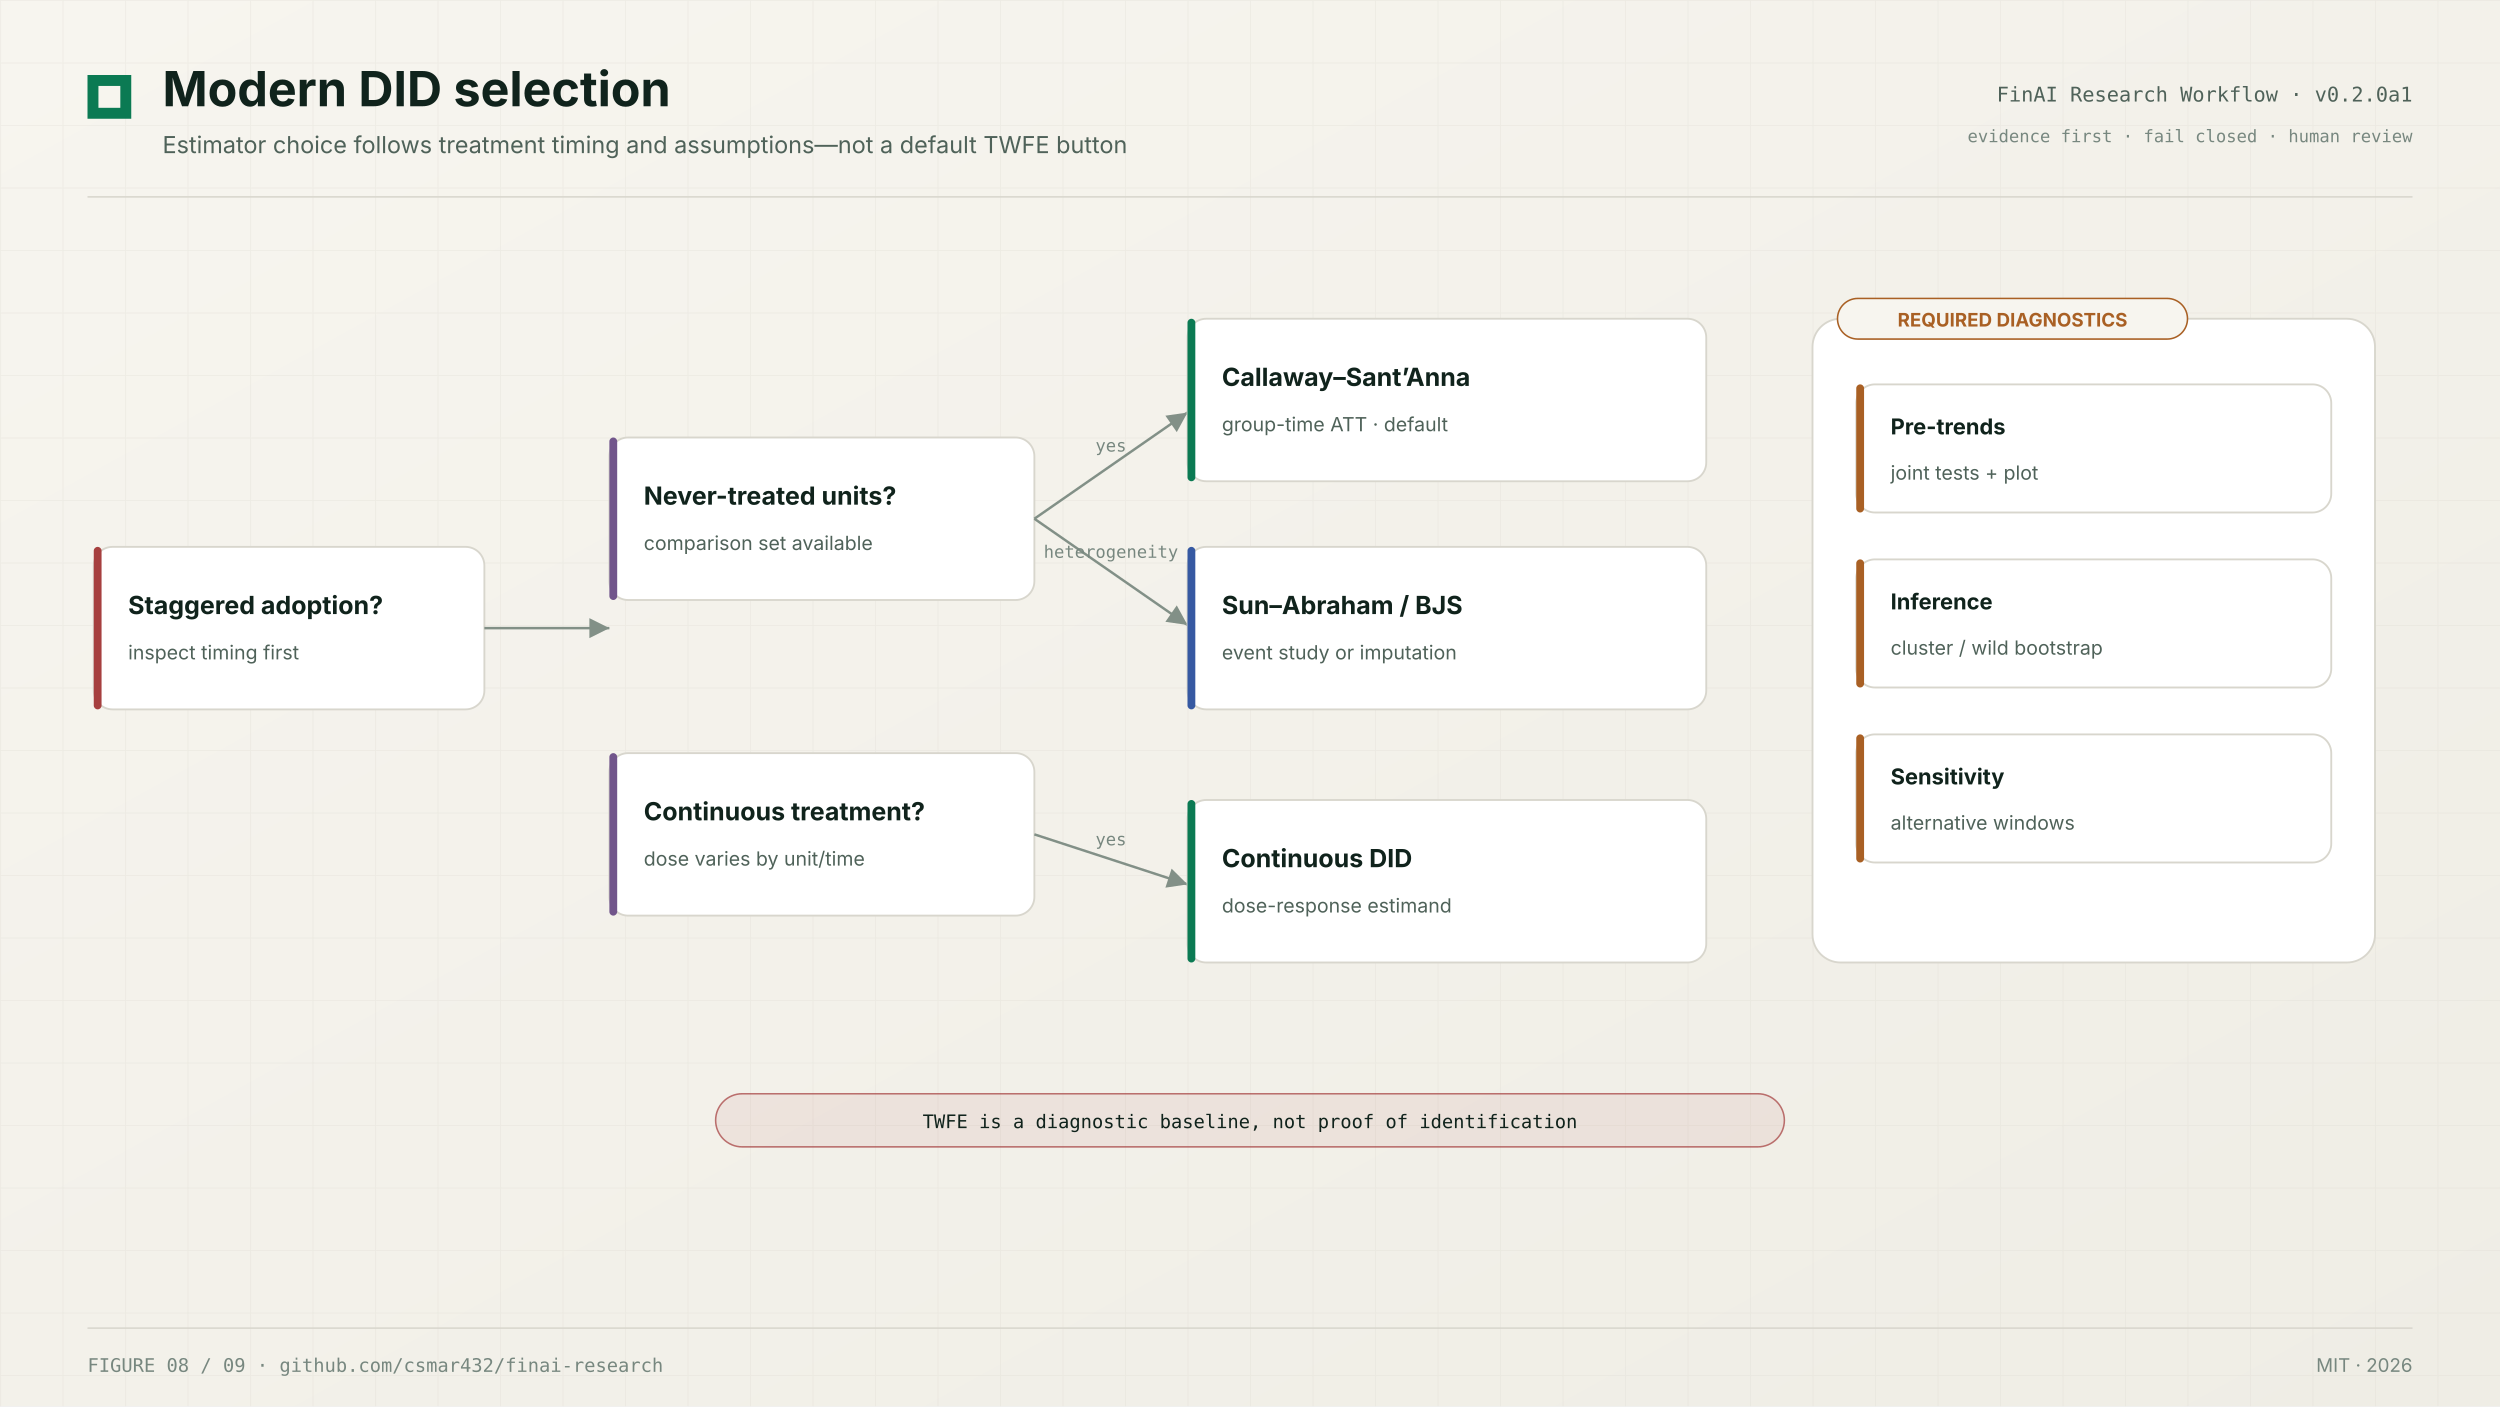
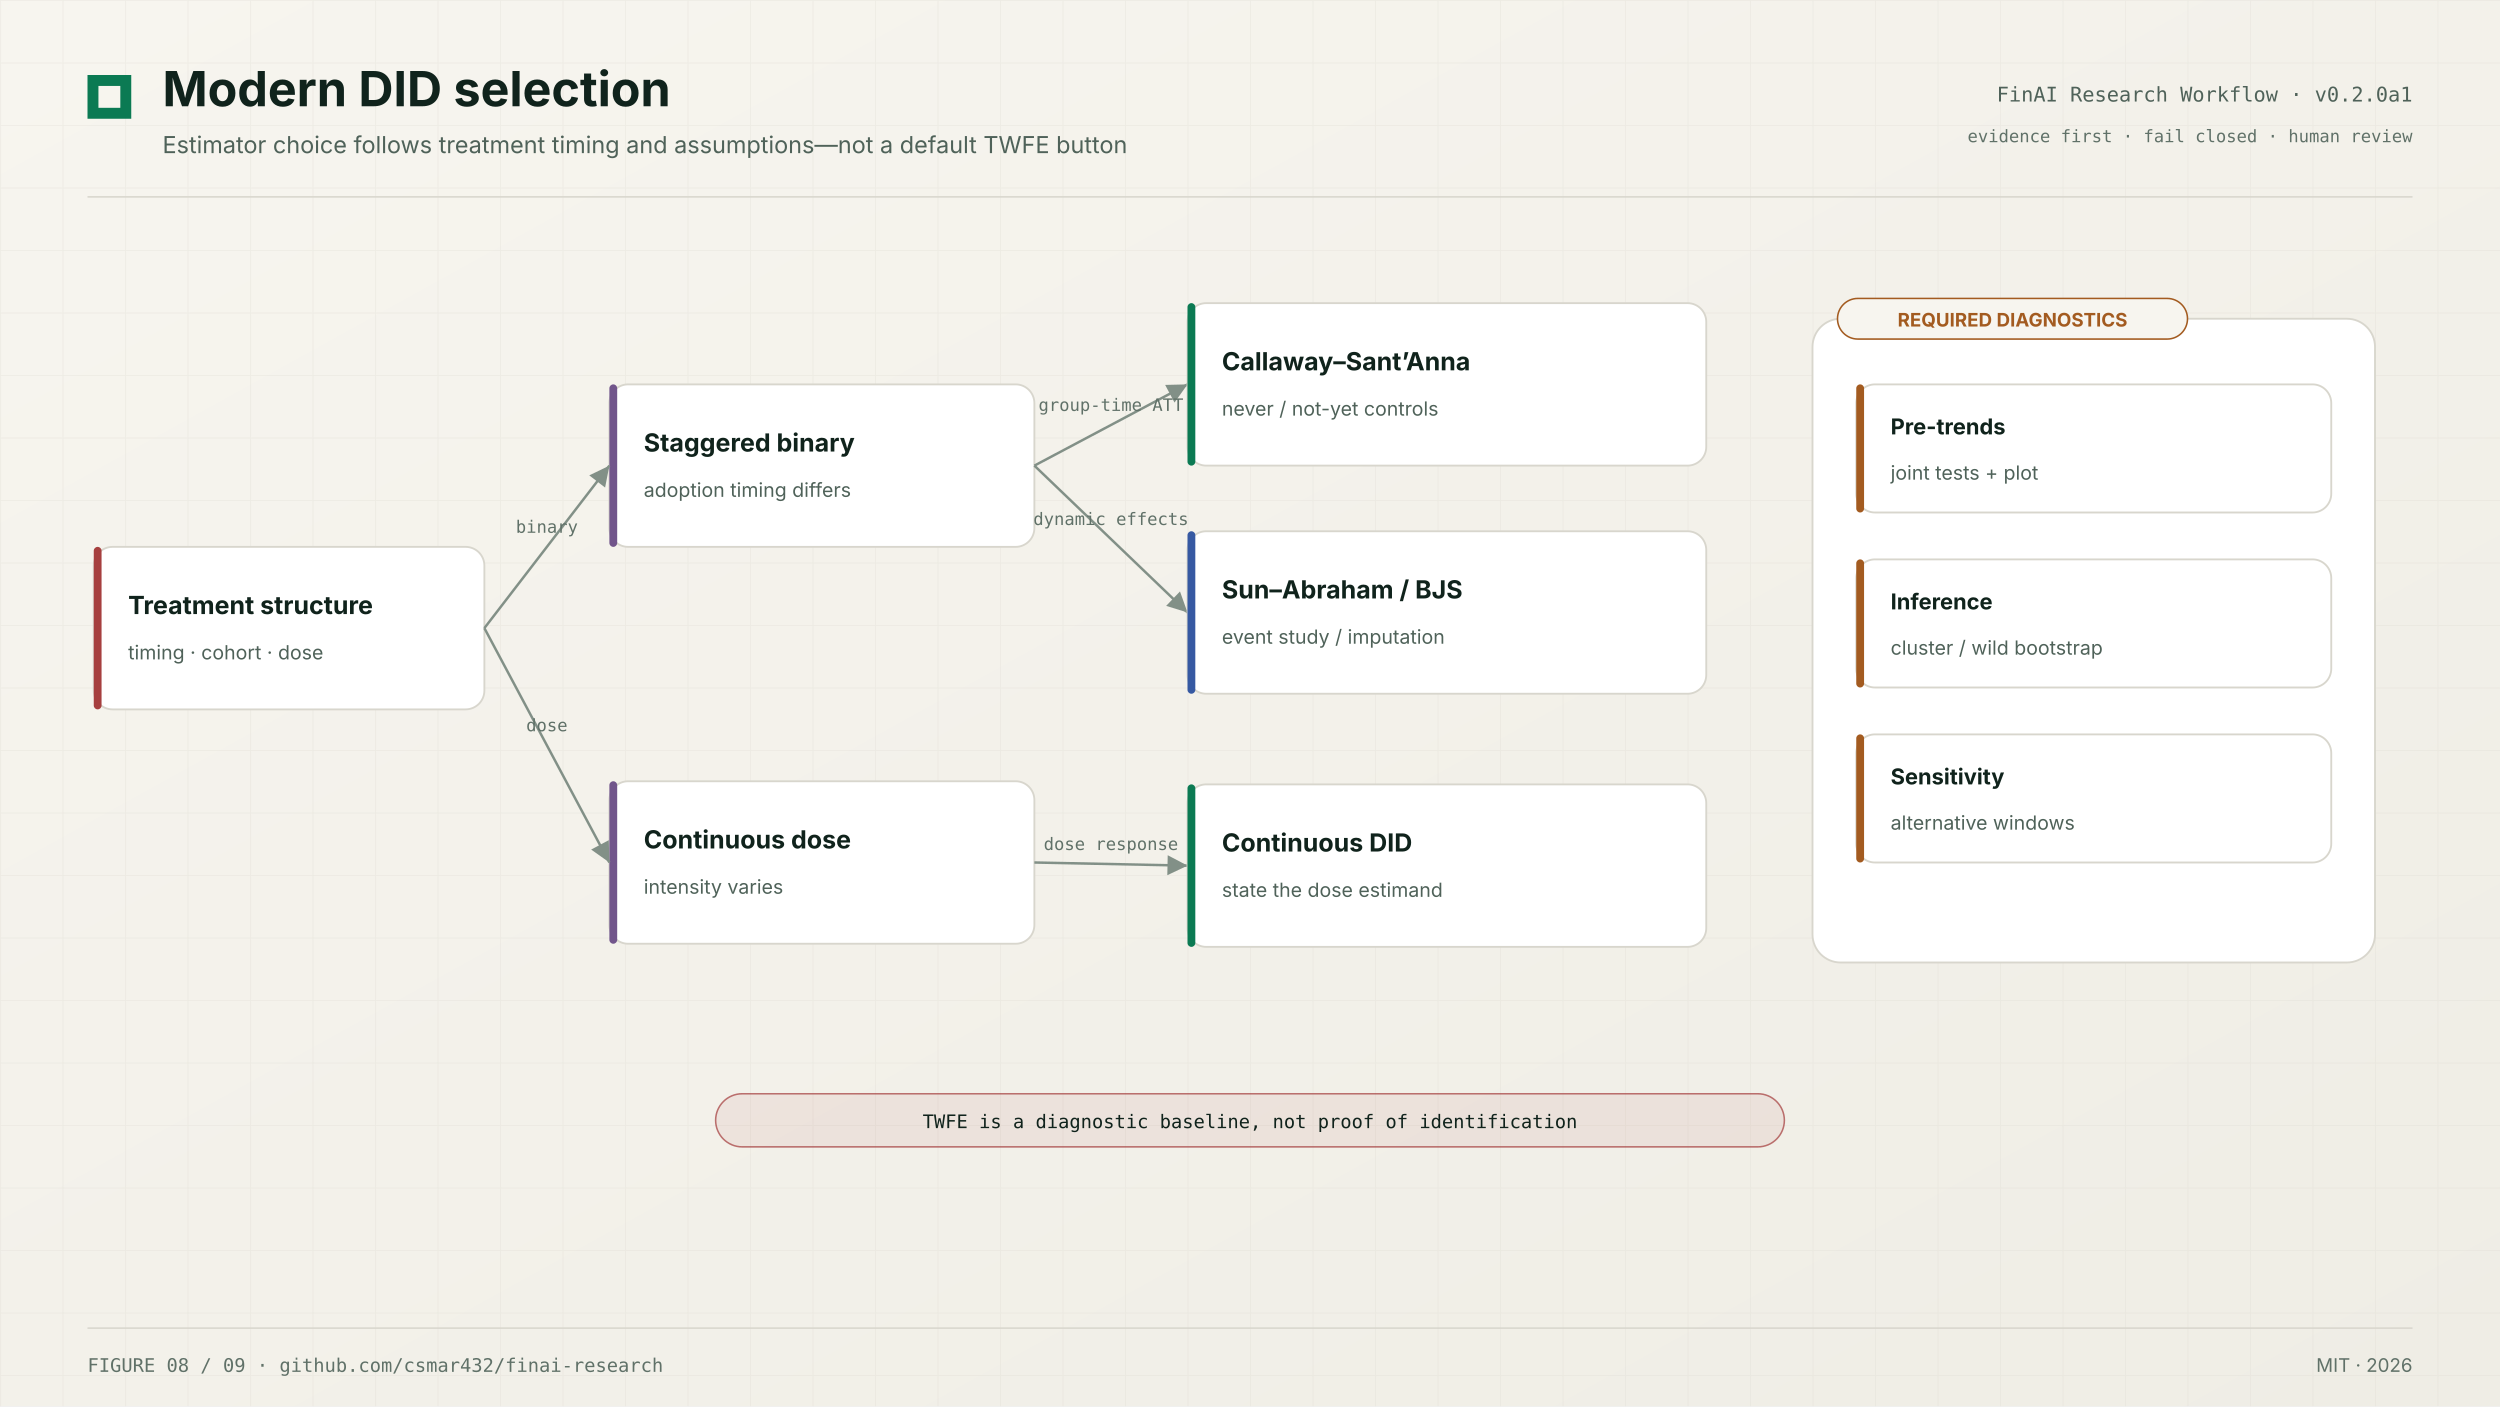
- <svg xmlns="http://www.w3.org/2000/svg" viewBox="0 0 1600 900" role="img">
+ <svg xmlns="http://www.w3.org/2000/svg" viewBox="0 0 1600 900" role="img" aria-labelledby="title desc">
  <defs>
    <linearGradient id="bgGrad" x1="0" y1="0" x2="1" y2="1">
      <stop offset="0%" stop-color="#f7f5ef" />
      <stop offset="100%" stop-color="#efede5" />
    </linearGradient>
    <pattern id="grid" width="40" height="40" patternUnits="userSpaceOnUse">
      <path d="M 40 0 L 0 0 0 40" fill="none" stroke="#d8d6cd" stroke-width="1" opacity="0.30" />
    </pattern>
  </defs>
  <rect width="100%" height="100%" fill="url(#bgGrad)" />
  <rect width="100%" height="100%" fill="url(#grid)" />
  <path d="M56 48h28v28H56z M63 55v14h14V55z" fill="#0b7a53" fill-rule="evenodd" />
  <text x="104" y="68" fill="#10231c" font-size="31" font-weight="720" font-family="'Inter', 'SF Pro Text', 'Segoe UI', system-ui, -apple-system, sans-serif">Modern DID selection</text>
  <text x="104" y="98" fill="#4f6259" font-size="15" font-family="'Inter', 'SF Pro Text', 'Segoe UI', system-ui, -apple-system, sans-serif">Estimator choice follows treatment timing and assumptions—not a default TWFE button</text>
  <text x="1544" y="65" fill="#4f6259" font-size="13" text-anchor="end" font-family="'SF Mono', 'JetBrains Mono', 'Cascadia Code', monospace">FinAI Research Workflow · v0.2.0a1</text>
-   <text x="1544" y="91" fill="#77877f" font-size="11" text-anchor="end" font-family="'SF Mono', 'JetBrains Mono', 'Cascadia Code', monospace">evidence first · fail closed · human review</text>
+   <text x="1544" y="91" fill="#607168" font-size="11" text-anchor="end" font-family="'SF Mono', 'JetBrains Mono', 'Cascadia Code', monospace">evidence first · fail closed · human review</text>
  <line x1="56" y1="126" x2="1544" y2="126" stroke="#d8d6cd" />
  <g>
    <rect x="60" y="350" width="250" height="104" rx="12" fill="#ffffff" stroke="#d8d6cd" stroke-width="1.2" />
    <rect x="60" y="350" width="5" height="104" rx="2.5" fill="#a63f3f" />
-     <text x="82" y="393.0" fill="#10231c" font-size="16" font-weight="680" font-family="'Inter', 'SF Pro Text', 'Segoe UI', system-ui, -apple-system, sans-serif">Staggered adoption?</text>
-     <text x="82" y="422.0" fill="#4f6259" font-size="12.5" font-family="'Inter', 'SF Pro Text', 'Segoe UI', system-ui, -apple-system, sans-serif">inspect timing first</text>
+     <text x="82" y="393.0" fill="#10231c" font-size="16" font-weight="680" font-family="'Inter', 'SF Pro Text', 'Segoe UI', system-ui, -apple-system, sans-serif">Treatment structure</text>
+     <text x="82" y="422.0" fill="#4f6259" font-size="12.5" font-family="'Inter', 'SF Pro Text', 'Segoe UI', system-ui, -apple-system, sans-serif">timing · cohort · dose</text>
+   </g>
+   <g>
+     <rect x="390" y="246" width="272" height="104" rx="12" fill="#ffffff" stroke="#d8d6cd" stroke-width="1.2" />
+     <rect x="390" y="246" width="5" height="104" rx="2.5" fill="#71558b" />
+     <text x="412" y="289.0" fill="#10231c" font-size="16" font-weight="680" font-family="'Inter', 'SF Pro Text', 'Segoe UI', system-ui, -apple-system, sans-serif">Staggered binary</text>
+     <text x="412" y="318.0" fill="#4f6259" font-size="12.5" font-family="'Inter', 'SF Pro Text', 'Segoe UI', system-ui, -apple-system, sans-serif">adoption timing differs</text>
+   </g>
+   <g>
+     <rect x="390" y="500" width="272" height="104" rx="12" fill="#ffffff" stroke="#d8d6cd" stroke-width="1.2" />
+     <rect x="390" y="500" width="5" height="104" rx="2.5" fill="#71558b" />
+     <text x="412" y="543.0" fill="#10231c" font-size="16" font-weight="680" font-family="'Inter', 'SF Pro Text', 'Segoe UI', system-ui, -apple-system, sans-serif">Continuous dose</text>
+     <text x="412" y="572.0" fill="#4f6259" font-size="12.5" font-family="'Inter', 'SF Pro Text', 'Segoe UI', system-ui, -apple-system, sans-serif">intensity varies</text>
  </g>
  <g>
    <defs>
-       <marker id="arrowm310-402-390-402" markerWidth="9" markerHeight="8" refX="8" refY="4" orient="auto">
+       <marker id="arrowm310-402-390-298" markerWidth="9" markerHeight="8" refX="8" refY="4" orient="auto">
        <path d="M0,0 L0,8 L8,4 z" fill="#829087" />
      </marker>
    </defs>
-     <line x1="310" y1="402" x2="390" y2="402" stroke="#829087" stroke-width="1.6" marker-end="url(#arrowm310-402-390-402)" />
-   </g>
-   <g>
-     <rect x="390" y="280" width="272" height="104" rx="12" fill="#ffffff" stroke="#d8d6cd" stroke-width="1.2" />
-     <rect x="390" y="280" width="5" height="104" rx="2.5" fill="#71558b" />
-     <text x="412" y="323.0" fill="#10231c" font-size="16" font-weight="680" font-family="'Inter', 'SF Pro Text', 'Segoe UI', system-ui, -apple-system, sans-serif">Never-treated units?</text>
-     <text x="412" y="352.0" fill="#4f6259" font-size="12.5" font-family="'Inter', 'SF Pro Text', 'Segoe UI', system-ui, -apple-system, sans-serif">comparison set available</text>
-   </g>
-   <g>
-     <rect x="390" y="482" width="272" height="104" rx="12" fill="#ffffff" stroke="#d8d6cd" stroke-width="1.2" />
-     <rect x="390" y="482" width="5" height="104" rx="2.5" fill="#71558b" />
-     <text x="412" y="525.0" fill="#10231c" font-size="16" font-weight="680" font-family="'Inter', 'SF Pro Text', 'Segoe UI', system-ui, -apple-system, sans-serif">Continuous treatment?</text>
-     <text x="412" y="554.0" fill="#4f6259" font-size="12.5" font-family="'Inter', 'SF Pro Text', 'Segoe UI', system-ui, -apple-system, sans-serif">dose varies by unit/time</text>
+     <line x1="310" y1="402" x2="390" y2="298" stroke="#829087" stroke-width="1.6" marker-end="url(#arrowm310-402-390-298)" />
+     <text x="350.0" y="341.0" fill="#607168" font-size="11" text-anchor="middle" font-family="'SF Mono', 'JetBrains Mono', 'Cascadia Code', monospace">binary</text>
  </g>
  <g>
    <defs>
-       <marker id="arrowm662-332-760-264" markerWidth="9" markerHeight="8" refX="8" refY="4" orient="auto">
+       <marker id="arrowm310-402-390-552" markerWidth="9" markerHeight="8" refX="8" refY="4" orient="auto">
        <path d="M0,0 L0,8 L8,4 z" fill="#829087" />
      </marker>
    </defs>
-     <line x1="662" y1="332" x2="760" y2="264" stroke="#829087" stroke-width="1.6" marker-end="url(#arrowm662-332-760-264)" />
-     <text x="711.0" y="289.0" fill="#77877f" font-size="11" text-anchor="middle" font-family="'SF Mono', 'JetBrains Mono', 'Cascadia Code', monospace">yes</text>
+     <line x1="310" y1="402" x2="390" y2="552" stroke="#829087" stroke-width="1.6" marker-end="url(#arrowm310-402-390-552)" />
+     <text x="350.0" y="468.0" fill="#607168" font-size="11" text-anchor="middle" font-family="'SF Mono', 'JetBrains Mono', 'Cascadia Code', monospace">dose</text>
  </g>
  <g>
    <defs>
-       <marker id="arrowm662-332-760-400" markerWidth="9" markerHeight="8" refX="8" refY="4" orient="auto">
+       <marker id="arrowm662-298-760-246" markerWidth="9" markerHeight="8" refX="8" refY="4" orient="auto">
        <path d="M0,0 L0,8 L8,4 z" fill="#829087" />
      </marker>
    </defs>
-     <line x1="662" y1="332" x2="760" y2="400" stroke="#829087" stroke-width="1.6" marker-end="url(#arrowm662-332-760-400)" />
-     <text x="711.0" y="357.0" fill="#77877f" font-size="11" text-anchor="middle" font-family="'SF Mono', 'JetBrains Mono', 'Cascadia Code', monospace">heterogeneity</text>
+     <line x1="662" y1="298" x2="760" y2="246" stroke="#829087" stroke-width="1.6" marker-end="url(#arrowm662-298-760-246)" />
+     <text x="711.0" y="263.0" fill="#607168" font-size="11" text-anchor="middle" font-family="'SF Mono', 'JetBrains Mono', 'Cascadia Code', monospace">group-time ATT</text>
  </g>
  <g>
    <defs>
-       <marker id="arrowm662-534-760-566" markerWidth="9" markerHeight="8" refX="8" refY="4" orient="auto">
+       <marker id="arrowm662-298-760-392" markerWidth="9" markerHeight="8" refX="8" refY="4" orient="auto">
        <path d="M0,0 L0,8 L8,4 z" fill="#829087" />
      </marker>
    </defs>
-     <line x1="662" y1="534" x2="760" y2="566" stroke="#829087" stroke-width="1.6" marker-end="url(#arrowm662-534-760-566)" />
-     <text x="711.0" y="541.0" fill="#77877f" font-size="11" text-anchor="middle" font-family="'SF Mono', 'JetBrains Mono', 'Cascadia Code', monospace">yes</text>
+     <line x1="662" y1="298" x2="760" y2="392" stroke="#829087" stroke-width="1.6" marker-end="url(#arrowm662-298-760-392)" />
+     <text x="711.0" y="336.0" fill="#607168" font-size="11" text-anchor="middle" font-family="'SF Mono', 'JetBrains Mono', 'Cascadia Code', monospace">dynamic effects</text>
  </g>
  <g>
-     <rect x="760" y="204" width="332" height="104" rx="12" fill="#ffffff" stroke="#d8d6cd" stroke-width="1.2" />
-     <rect x="760" y="204" width="5" height="104" rx="2.5" fill="#0b7a53" />
-     <text x="782" y="247.0" fill="#10231c" font-size="16" font-weight="680" font-family="'Inter', 'SF Pro Text', 'Segoe UI', system-ui, -apple-system, sans-serif">Callaway–Sant’Anna</text>
-     <text x="782" y="276.0" fill="#4f6259" font-size="12.5" font-family="'Inter', 'SF Pro Text', 'Segoe UI', system-ui, -apple-system, sans-serif">group-time ATT · default</text>
+     <defs>
+       <marker id="arrowm662-552-760-554" markerWidth="9" markerHeight="8" refX="8" refY="4" orient="auto">
+         <path d="M0,0 L0,8 L8,4 z" fill="#829087" />
+       </marker>
+     </defs>
+     <line x1="662" y1="552" x2="760" y2="554" stroke="#829087" stroke-width="1.6" marker-end="url(#arrowm662-552-760-554)" />
+     <text x="711.0" y="544.0" fill="#607168" font-size="11" text-anchor="middle" font-family="'SF Mono', 'JetBrains Mono', 'Cascadia Code', monospace">dose response</text>
  </g>
  <g>
-     <rect x="760" y="350" width="332" height="104" rx="12" fill="#ffffff" stroke="#d8d6cd" stroke-width="1.2" />
-     <rect x="760" y="350" width="5" height="104" rx="2.5" fill="#3659a2" />
-     <text x="782" y="393.0" fill="#10231c" font-size="16" font-weight="680" font-family="'Inter', 'SF Pro Text', 'Segoe UI', system-ui, -apple-system, sans-serif">Sun–Abraham / BJS</text>
-     <text x="782" y="422.0" fill="#4f6259" font-size="12.5" font-family="'Inter', 'SF Pro Text', 'Segoe UI', system-ui, -apple-system, sans-serif">event study or imputation</text>
+     <rect x="760" y="194" width="332" height="104" rx="12" fill="#ffffff" stroke="#d8d6cd" stroke-width="1.2" />
+     <rect x="760" y="194" width="5" height="104" rx="2.5" fill="#0b7a53" />
+     <text x="782" y="237.0" fill="#10231c" font-size="16" font-weight="680" font-family="'Inter', 'SF Pro Text', 'Segoe UI', system-ui, -apple-system, sans-serif">Callaway–Sant’Anna</text>
+     <text x="782" y="266.0" fill="#4f6259" font-size="12.5" font-family="'Inter', 'SF Pro Text', 'Segoe UI', system-ui, -apple-system, sans-serif">never / not-yet controls</text>
  </g>
  <g>
-     <rect x="760" y="512" width="332" height="104" rx="12" fill="#ffffff" stroke="#d8d6cd" stroke-width="1.2" />
-     <rect x="760" y="512" width="5" height="104" rx="2.5" fill="#0b7a53" />
-     <text x="782" y="555.0" fill="#10231c" font-size="16" font-weight="680" font-family="'Inter', 'SF Pro Text', 'Segoe UI', system-ui, -apple-system, sans-serif">Continuous DID</text>
-     <text x="782" y="584.0" fill="#4f6259" font-size="12.5" font-family="'Inter', 'SF Pro Text', 'Segoe UI', system-ui, -apple-system, sans-serif">dose-response estimand</text>
+     <rect x="760" y="340" width="332" height="104" rx="12" fill="#ffffff" stroke="#d8d6cd" stroke-width="1.2" />
+     <rect x="760" y="340" width="5" height="104" rx="2.5" fill="#3659a2" />
+     <text x="782" y="383.0" fill="#10231c" font-size="16" font-weight="680" font-family="'Inter', 'SF Pro Text', 'Segoe UI', system-ui, -apple-system, sans-serif">Sun–Abraham / BJS</text>
+     <text x="782" y="412.0" fill="#4f6259" font-size="12.5" font-family="'Inter', 'SF Pro Text', 'Segoe UI', system-ui, -apple-system, sans-serif">event study / imputation</text>
+   </g>
+   <g>
+     <rect x="760" y="502" width="332" height="104" rx="12" fill="#ffffff" stroke="#d8d6cd" stroke-width="1.2" />
+     <rect x="760" y="502" width="5" height="104" rx="2.5" fill="#0b7a53" />
+     <text x="782" y="545.0" fill="#10231c" font-size="16" font-weight="680" font-family="'Inter', 'SF Pro Text', 'Segoe UI', system-ui, -apple-system, sans-serif">Continuous DID</text>
+     <text x="782" y="574.0" fill="#4f6259" font-size="12.5" font-family="'Inter', 'SF Pro Text', 'Segoe UI', system-ui, -apple-system, sans-serif">state the dose estimand</text>
  </g>
  <g>
    <rect x="1160" y="204" width="360" height="412" rx="18" fill="#ffffff" stroke="#d8d6cd" stroke-width="1.2" />
-     <rect x="1176" y="191" width="224" height="26" rx="13" fill="#f7f5ef" stroke="#a96024" />
-     <text x="1288.0" y="209" fill="#a96024" font-size="12" font-weight="700" text-anchor="middle" font-family="'Inter', 'SF Pro Text', 'Segoe UI', system-ui, -apple-system, sans-serif">REQUIRED DIAGNOSTICS</text>
+     <rect x="1176" y="191" width="224" height="26" rx="13" fill="#f7f5ef" stroke="#a35b20" />
+     <text x="1288.0" y="209" fill="#a35b20" font-size="12" font-weight="700" text-anchor="middle" font-family="'Inter', 'SF Pro Text', 'Segoe UI', system-ui, -apple-system, sans-serif">REQUIRED DIAGNOSTICS</text>
  </g>
  <g>
    <rect x="1188" y="246" width="304" height="82" rx="12" fill="#ffffff" stroke="#d8d6cd" stroke-width="1.2" />
-     <rect x="1188" y="246" width="5" height="82" rx="2.5" fill="#a96024" />
+     <rect x="1188" y="246" width="5" height="82" rx="2.5" fill="#a35b20" />
    <text x="1210" y="278.0" fill="#10231c" font-size="14" font-weight="680" font-family="'Inter', 'SF Pro Text', 'Segoe UI', system-ui, -apple-system, sans-serif">Pre-trends</text>
    <text x="1210" y="307.0" fill="#4f6259" font-size="12.5" font-family="'Inter', 'SF Pro Text', 'Segoe UI', system-ui, -apple-system, sans-serif">joint tests + plot</text>
  </g>
  <g>
    <rect x="1188" y="358" width="304" height="82" rx="12" fill="#ffffff" stroke="#d8d6cd" stroke-width="1.2" />
-     <rect x="1188" y="358" width="5" height="82" rx="2.5" fill="#a96024" />
+     <rect x="1188" y="358" width="5" height="82" rx="2.5" fill="#a35b20" />
    <text x="1210" y="390.0" fill="#10231c" font-size="14" font-weight="680" font-family="'Inter', 'SF Pro Text', 'Segoe UI', system-ui, -apple-system, sans-serif">Inference</text>
    <text x="1210" y="419.0" fill="#4f6259" font-size="12.5" font-family="'Inter', 'SF Pro Text', 'Segoe UI', system-ui, -apple-system, sans-serif">cluster / wild bootstrap</text>
  </g>
  <g>
    <rect x="1188" y="470" width="304" height="82" rx="12" fill="#ffffff" stroke="#d8d6cd" stroke-width="1.2" />
-     <rect x="1188" y="470" width="5" height="82" rx="2.5" fill="#a96024" />
+     <rect x="1188" y="470" width="5" height="82" rx="2.5" fill="#a35b20" />
    <text x="1210" y="502.0" fill="#10231c" font-size="14" font-weight="680" font-family="'Inter', 'SF Pro Text', 'Segoe UI', system-ui, -apple-system, sans-serif">Sensitivity</text>
    <text x="1210" y="531.0" fill="#4f6259" font-size="12.5" font-family="'Inter', 'SF Pro Text', 'Segoe UI', system-ui, -apple-system, sans-serif">alternative windows</text>
  </g>
  <g>
    <rect x="458" y="700" width="684" height="34" rx="17" fill="#a63f3f" fill-opacity="0.08" stroke="#a63f3f" stroke-opacity="0.72" />
    <text x="800.0" y="722" fill="#10231c" font-size="12" text-anchor="middle" font-family="'SF Mono', 'JetBrains Mono', 'Cascadia Code', monospace">TWFE is a diagnostic baseline, not proof of identification</text>
  </g>
  <line x1="56" y1="850" x2="1544" y2="850" stroke="#d8d6cd" />
-   <text x="56" y="878" fill="#77877f" font-size="12" font-family="'SF Mono', 'JetBrains Mono', 'Cascadia Code', monospace">FIGURE 08 / 09 · github.com/csmar432/finai-research</text>
-   <text x="1544" y="878" fill="#77877f" font-size="12" text-anchor="end" font-family="'Inter', 'SF Pro Text', 'Segoe UI', system-ui, -apple-system, sans-serif">MIT · 2026</text>
+   <text x="56" y="878" fill="#607168" font-size="12" font-family="'SF Mono', 'JetBrains Mono', 'Cascadia Code', monospace">FIGURE 08 / 09 · github.com/csmar432/finai-research</text>
+   <text x="1544" y="878" fill="#607168" font-size="12" text-anchor="end" font-family="'Inter', 'SF Pro Text', 'Segoe UI', system-ui, -apple-system, sans-serif">MIT · 2026</text>
</svg>
